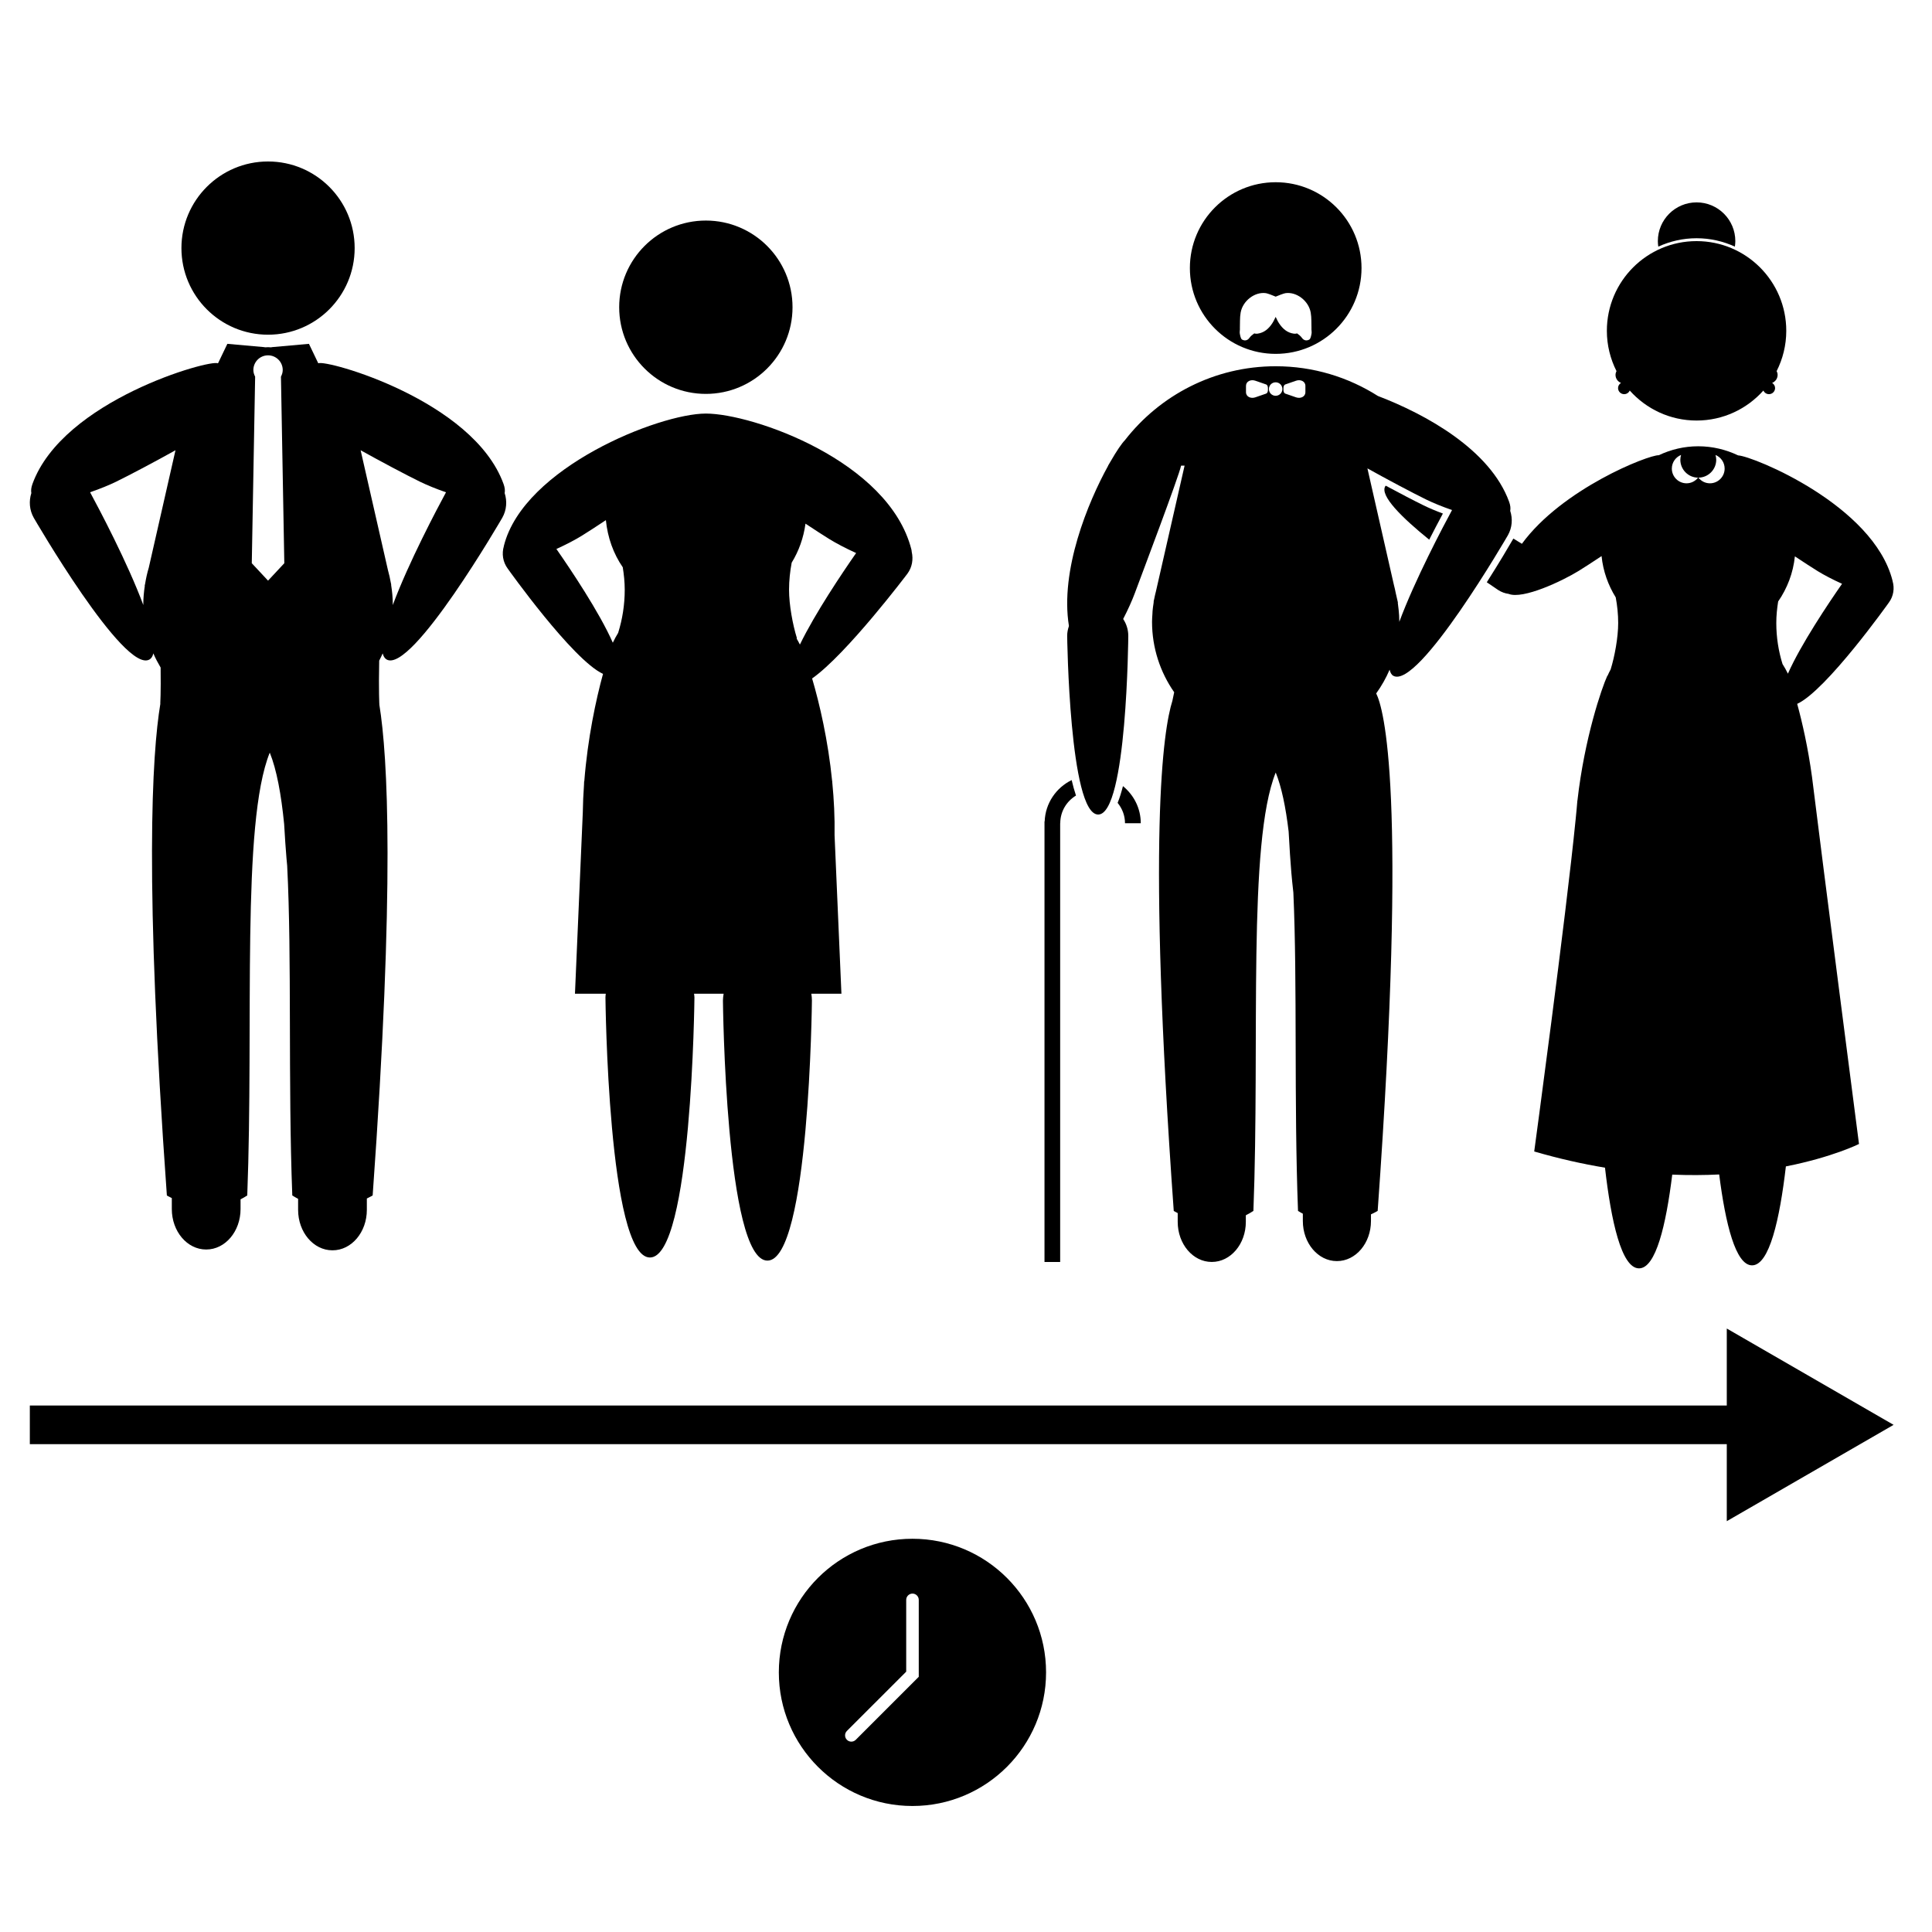
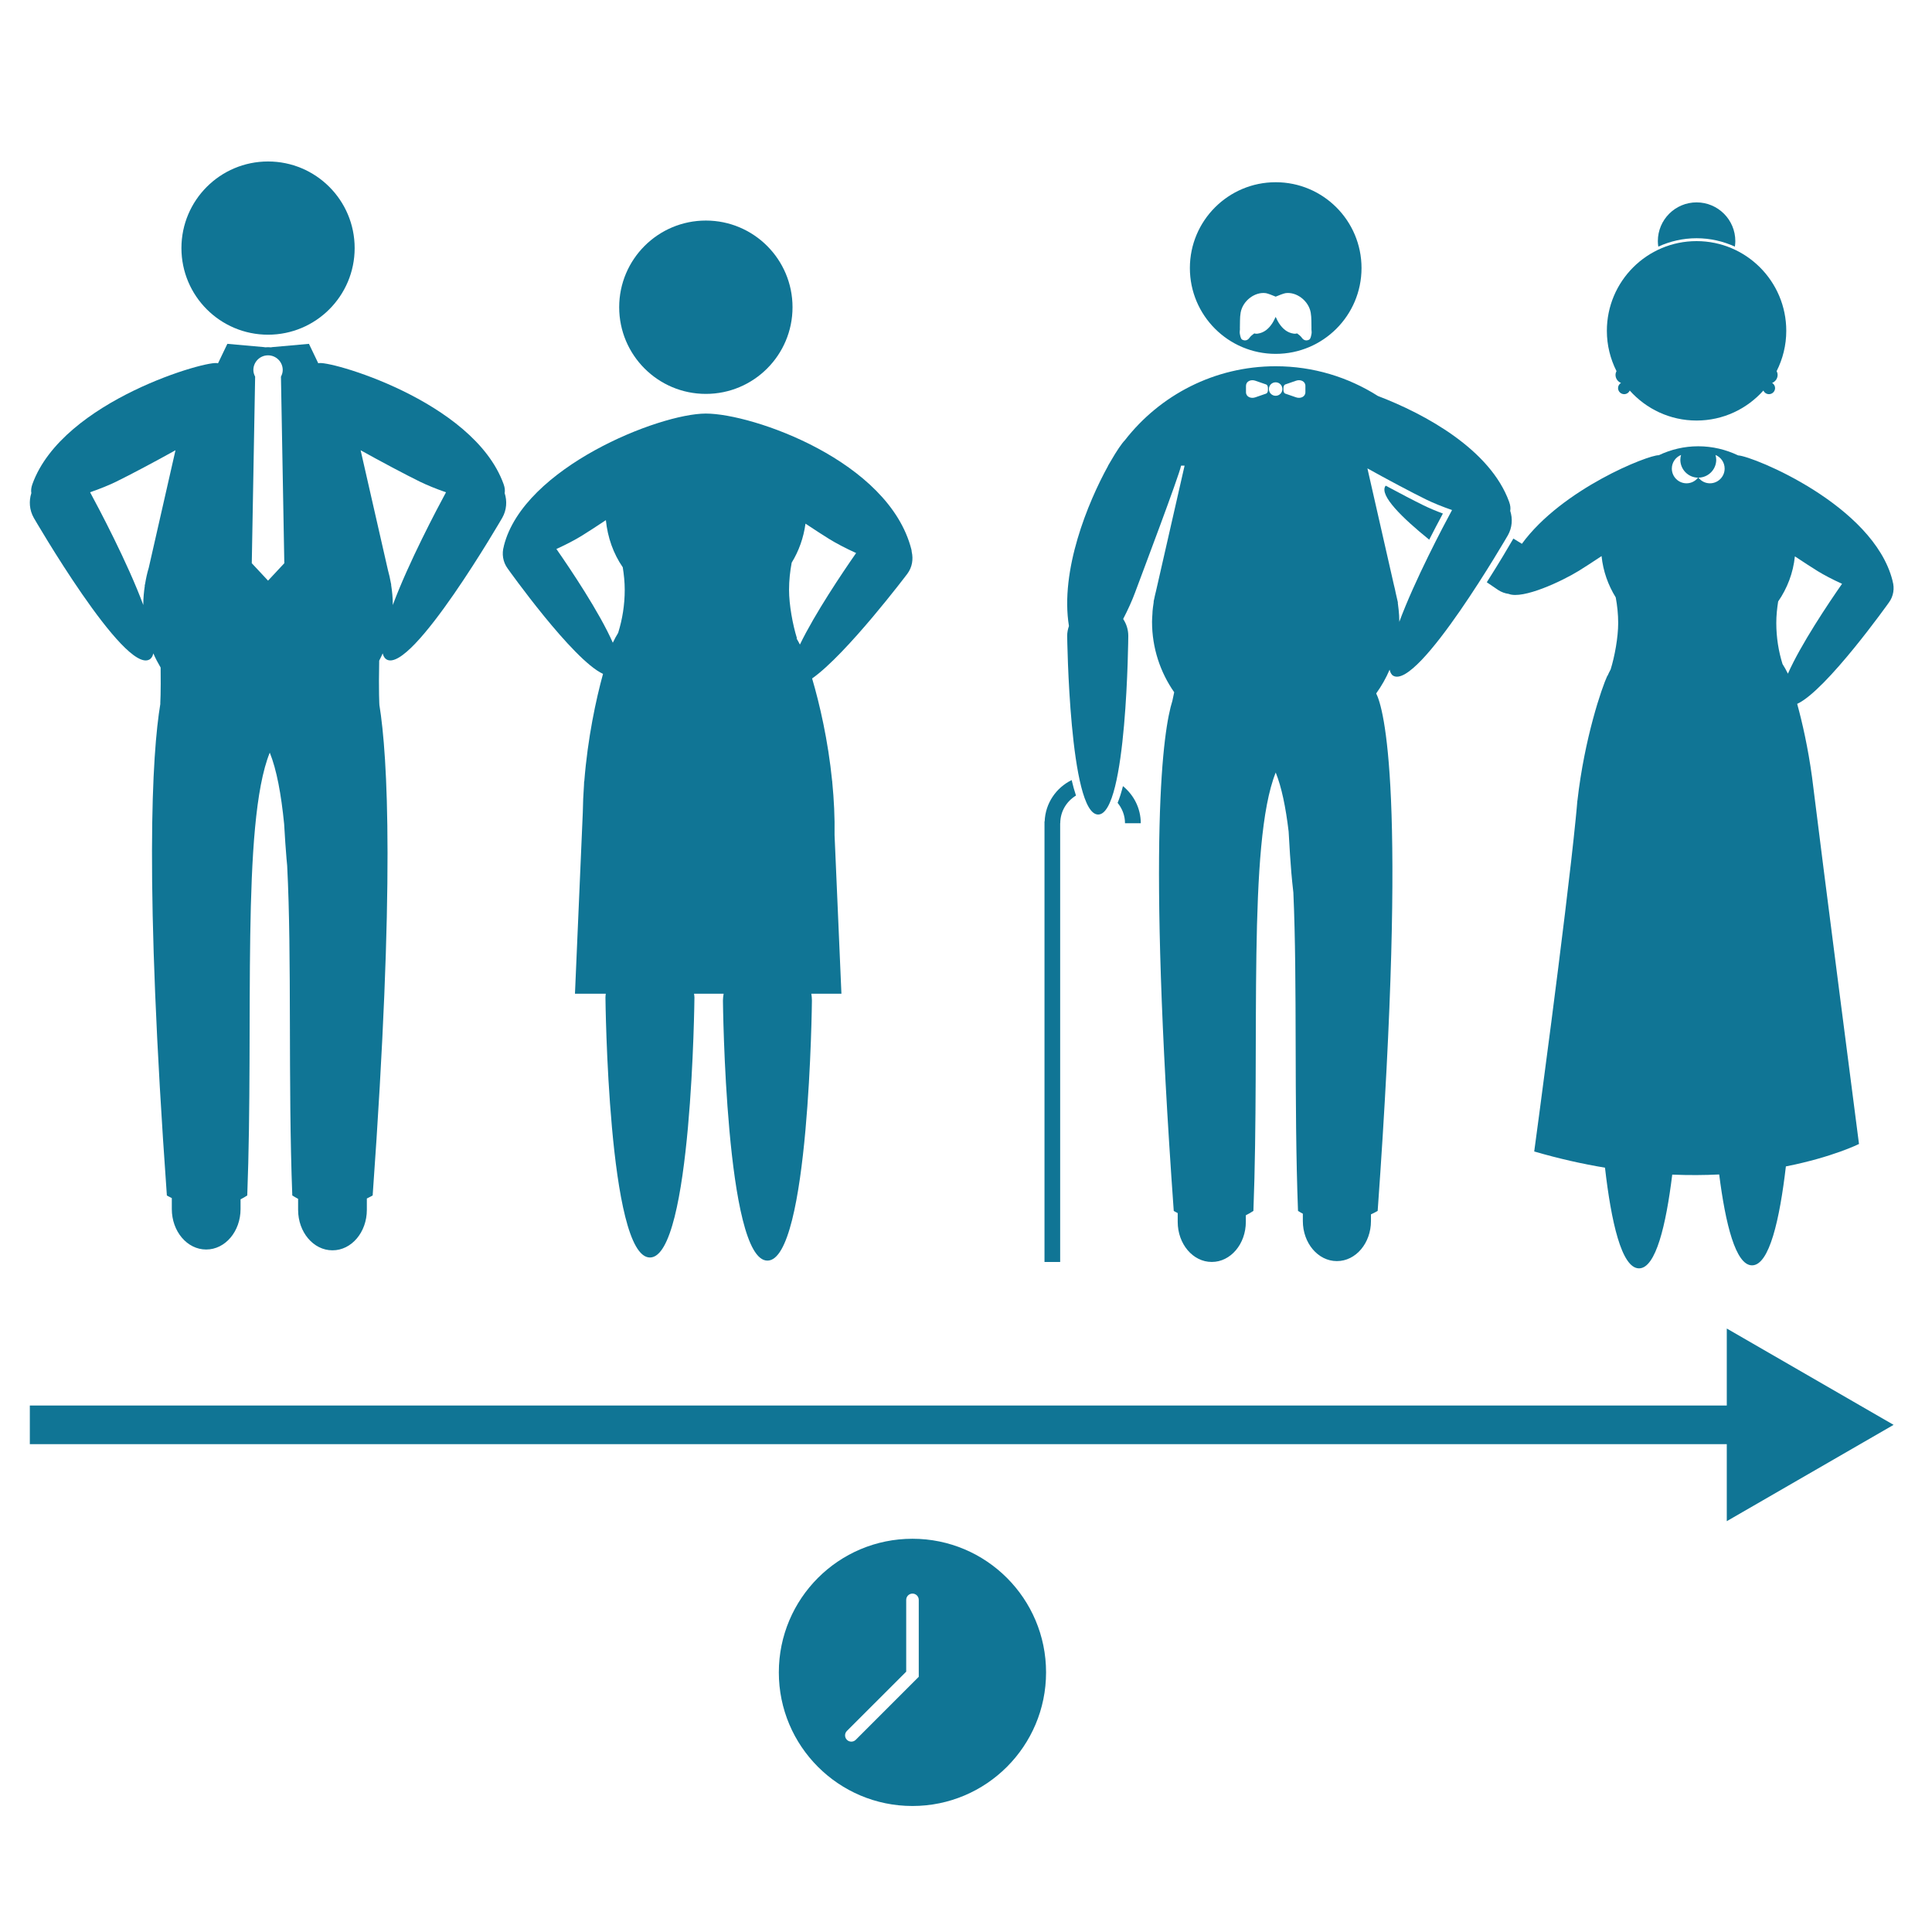
- <svg xmlns="http://www.w3.org/2000/svg" height="100px" width="100px" fill="#000000" version="1.1" x="0px" y="0px" viewBox="0 0 100 100" enable-background="new 0 0 100 100" xml:space="preserve">
+ <svg xmlns="http://www.w3.org/2000/svg" height="100px" width="100px" fill="#107595" version="1.1" x="0px" y="0px" viewBox="0 0 100 100" enable-background="new 0 0 100 100" xml:space="preserve">
  <g>
    <path fill="none" d="M7.417,31.279c0-0.328,0.032-0.647,0.079-0.961l-0.008,0l0.024-0.104c0.047-0.282,0.106-0.559,0.188-0.827   l1.383-6.082c-0.979,0.547-2.357,1.28-3.081,1.632c-0.333,0.162-0.815,0.363-1.339,0.544c0.453,0.837,1.937,3.636,2.756,5.84   C7.419,31.306,7.417,31.293,7.417,31.279z" />
    <path fill="none" d="M41.235,33.052c0.056,0.103,0.119,0.203,0.169,0.31c0.783-1.619,2.208-3.731,2.91-4.738   c-0.541-0.244-1.043-0.511-1.378-0.717c-0.315-0.194-0.765-0.487-1.243-0.804c-0.1,0.733-0.343,1.415-0.714,2.018   c-0.086,0.452-0.136,0.92-0.136,1.405c0,0.781,0.191,1.809,0.405,2.497C41.244,33.033,41.238,33.042,41.235,33.052z" />
    <path fill="none" d="M32.003,32.745c-0.001-0.002-0.002-0.003-0.002-0.005c0.214-0.688,0.336-1.432,0.336-2.214   c0-0.4-0.042-0.786-0.102-1.165c-0.487-0.705-0.783-1.541-0.874-2.439c-0.482,0.321-0.938,0.617-1.253,0.811   c-0.318,0.196-0.794,0.449-1.308,0.681c0.72,1.033,2.233,3.284,2.92,4.851C31.807,33.088,31.897,32.912,32.003,32.745z" />
    <path fill="none" d="M66.21,16.741c0.184,0.274,0.417,0.484,0.765,0.53c0.062,0.008,0.116,0.001,0.165-0.014   c0.092,0.066,0.185,0.139,0.249,0.23c0.106,0.152,0.259,0.158,0.378,0.091c0.074-0.041,0.097-0.193,0.119-0.3   c0.017-0.083-0.003-0.174-0.006-0.261c0.001,0,0.003,0,0.004,0c-0.011-0.279,0.009-0.563-0.039-0.835   c-0.11-0.621-0.745-1.091-1.309-1.008c-0.09,0.013-0.371,0.122-0.505,0.18c-0.134-0.058-0.415-0.166-0.505-0.18   c-0.564-0.083-1.199,0.386-1.309,1.008c-0.048,0.272-0.028,0.557-0.039,0.835c0.001,0,0.004,0,0.004,0   c-0.003,0.087-0.023,0.178-0.006,0.261c0.022,0.107,0.045,0.259,0.119,0.3c0.119,0.067,0.271,0.061,0.378-0.091   c0.063-0.09,0.157-0.164,0.249-0.23c0.049,0.015,0.103,0.022,0.165,0.014c0.347-0.046,0.581-0.256,0.765-0.53   c0.071-0.106,0.124-0.223,0.18-0.339C66.086,16.517,66.139,16.635,66.21,16.741z" />
    <path fill="none" d="M72.245,30.697c0.022,0.091,0.045,0.182,0.063,0.275c0.007,0.04,0.02,0.078,0.027,0.118l0.023,0.103l-0.008,0   c0.014,0.091,0.022,0.183,0.033,0.274c0.003,0.03,0.008,0.059,0.011,0.089c0.02,0.194,0.035,0.39,0.035,0.589   c0,0.015-0.002,0.029-0.002,0.044c0.81-2.184,2.282-4.961,2.731-5.791c-0.519-0.179-0.997-0.378-1.327-0.539   c-0.717-0.349-2.083-1.076-3.053-1.618l1.37,6.027C72.19,30.408,72.213,30.554,72.245,30.697z M71.705,25.159   c0.005-0.008,0.013-0.013,0.019-0.02c0.742,0.399,1.496,0.793,1.961,1.02c0.281,0.137,0.631,0.285,0.997,0.422   c-0.253,0.472-0.485,0.919-0.708,1.353C72.586,26.811,71.391,25.644,71.705,25.159z" />
    <path fill="none" d="M67.086,19.705L66.522,19.9c-0.053,0.018-0.091,0.098-0.091,0.18v0.112c0,0.082,0.037,0.162,0.091,0.18   l0.564,0.195c0.227,0.078,0.481-0.028,0.481-0.268v-0.326C67.567,19.734,67.312,19.627,67.086,19.705z" />
    <path fill="none" d="M13.874,30.054l0.842-0.902l-0.174-9.656c0.054-0.104,0.092-0.218,0.092-0.344c0-0.42-0.34-0.76-0.76-0.76   c-0.42,0-0.76,0.34-0.76,0.76c0,0.126,0.038,0.239,0.092,0.344l-0.174,9.656L13.874,30.054z" />
    <polygon fill="none" points="16.474,18.807 16.474,18.807 16.474,18.807  " />
    <path fill="none" d="M20.227,30.161l0.023,0.103l-0.008,0c0.052,0.332,0.088,0.669,0.088,1.016c0,0.014-0.002,0.027-0.002,0.041   c0.819-2.204,2.303-5.003,2.756-5.84c-0.524-0.181-1.006-0.382-1.339-0.544c-0.724-0.352-2.102-1.085-3.08-1.632l1.414,6.204   C20.14,29.722,20.189,29.939,20.227,30.161z" />
    <path fill="none" d="M86.974,23.795c0-0.086,0.016-0.168,0.038-0.248c-0.28,0.113-0.478,0.386-0.478,0.706   c0,0.421,0.341,0.762,0.762,0.762c0.243,0,0.456-0.116,0.595-0.293C87.384,24.716,86.974,24.304,86.974,23.795z" />
    <path fill="none" d="M64.974,19.705c-0.227-0.078-0.481,0.028-0.481,0.268v0.326c0,0.24,0.255,0.346,0.481,0.268l0.564-0.195   c0.053-0.018,0.091-0.098,0.091-0.18V20.08c0-0.082-0.037-0.162-0.091-0.18L64.974,19.705z" />
    <circle fill="none" cx="66.027" cy="20.136" r="0.349" />
    <path fill="none" d="M92.541,34.868c0.664-1.507,2.112-3.661,2.802-4.652c-0.494-0.223-0.952-0.466-1.259-0.655   c-0.298-0.184-0.727-0.462-1.182-0.765c-0.089,0.862-0.397,1.658-0.866,2.335c-0.057,0.362-0.098,0.732-0.098,1.115   c0,0.748,0.117,1.46,0.321,2.119C92.363,34.528,92.456,34.695,92.541,34.868z" />
    <path fill="none" d="M88.794,23.548c0.022,0.079,0.038,0.16,0.038,0.246c0,0.511-0.412,0.924-0.922,0.928   c0.14,0.177,0.352,0.293,0.595,0.293c0.421,0,0.762-0.341,0.762-0.762C89.267,23.935,89.071,23.662,88.794,23.548z" />
    <path fill="none" d="M47.228,82.484c-0.179,0-0.325,0.146-0.325,0.325v3.716l-3.069,3.068c-0.127,0.127-0.127,0.332,0,0.459   c0.063,0.063,0.146,0.095,0.229,0.095c0.083,0,0.166-0.032,0.229-0.095l3.259-3.259v-3.985   C47.553,82.63,47.408,82.484,47.228,82.484z" />
    <path d="M47.228,79.646c-3.82,0-6.916,3.097-6.916,6.916s3.097,6.916,6.916,6.916c3.82,0,6.916-3.097,6.916-6.916   S51.048,79.646,47.228,79.646z M47.553,86.793l-3.259,3.259c-0.063,0.063-0.146,0.095-0.229,0.095   c-0.083,0-0.166-0.032-0.229-0.095c-0.127-0.127-0.127-0.332,0-0.459l3.069-3.068v-3.716c0-0.179,0.145-0.325,0.325-0.325   c0.179,0,0.325,0.146,0.325,0.325V86.793z" />
    <circle cx="13.874" cy="12.841" r="4.483" />
    <path d="M1.748,26.802c0,0,4.674,8.076,5.985,7.335c0.105-0.059,0.169-0.17,0.204-0.317c0.109,0.254,0.238,0.496,0.377,0.732   c0.017,1.3-0.018,1.866-0.018,1.866l0.005,0.001c-0.438,2.636-0.83,9.209,0.336,25.458c0,0,0.094,0.058,0.256,0.136v0.567   c0,1.156,0.794,2.094,1.774,2.094h0.01c0.98,0,1.774-0.937,1.774-2.094v-0.502c0.116-0.06,0.231-0.125,0.347-0.201   c0.342-8.943-0.319-19.243,1.165-22.922c0.358,0.886,0.591,2.154,0.744,3.697c0.04,0.692,0.082,1.321,0.122,1.779   c0.01,0.115,0.022,0.242,0.035,0.376c0.247,4.78,0.041,11.215,0.265,17.069c0.1,0.066,0.201,0.121,0.301,0.175v0.571   c0,1.156,0.794,2.094,1.774,2.094h0.01c0.98,0,1.774-0.937,1.774-2.094v-0.588c0.189-0.089,0.301-0.158,0.301-0.158   c1.156-16.107,0.781-22.708,0.348-25.39l0,0c0,0-0.043-0.686-0.01-2.291c0.063-0.124,0.126-0.248,0.181-0.376   c0.036,0.146,0.1,0.257,0.204,0.317c1.311,0.742,5.985-7.335,5.985-7.335c0.23-0.406,0.257-0.868,0.124-1.279   c0.024-0.127,0.013-0.279-0.058-0.473c-1.573-4.338-9.196-6.456-9.589-6.245l0,0l-0.483-1.007l-1.938,0.173v0.009   c-0.061-0.003-0.12-0.009-0.182-0.009c-0.056,0-0.11,0.006-0.165,0.008v-0.008l-1.938-0.173l-0.476,0.993   c-0.007,0.005-0.014,0.011-0.021,0.016c-0.364-0.221-8.014,1.897-9.591,6.244c-0.07,0.194-0.081,0.346-0.058,0.473   C1.491,25.935,1.519,26.397,1.748,26.802z M21.746,24.937c0.333,0.162,0.815,0.363,1.339,0.544   c-0.453,0.837-1.937,3.636-2.756,5.84c0-0.014,0.002-0.027,0.002-0.041c0-0.346-0.035-0.684-0.088-1.016l0.008,0l-0.023-0.103   c-0.039-0.221-0.088-0.439-0.148-0.652l-1.414-6.204C19.644,23.851,21.022,24.584,21.746,24.937z M16.474,18.807L16.474,18.807   C16.474,18.807,16.474,18.807,16.474,18.807L16.474,18.807z M13.114,19.152c0-0.42,0.34-0.76,0.76-0.76c0.42,0,0.76,0.34,0.76,0.76   c0,0.126-0.038,0.239-0.092,0.344l0.174,9.656l-0.842,0.902l-0.842-0.902l0.174-9.656C13.152,19.391,13.114,19.277,13.114,19.152z    M6.002,24.937c0.724-0.353,2.103-1.086,3.081-1.632L7.7,29.386c-0.082,0.268-0.141,0.546-0.188,0.827l-0.024,0.104l0.008,0   c-0.047,0.314-0.079,0.634-0.079,0.961c0,0.014,0.002,0.027,0.002,0.041c-0.819-2.204-2.303-5.003-2.756-5.84   C5.187,25.299,5.669,25.099,6.002,24.937z" />
    <circle cx="36.535" cy="15.902" r="4.486" />
    <path d="M46.968,29.693c0.25-0.339,0.309-0.749,0.223-1.129c-0.007-0.041-0.005-0.075-0.017-0.12   c-1.163-4.584-8.215-7.038-10.639-7.038s-9.425,2.792-10.452,6.838c-0.003,0.01-0.002,0.018-0.004,0.028   c-0.113,0.383-0.056,0.812,0.2,1.158c0,0,3.358,4.727,4.933,5.45c-0.365,1.33-0.792,3.319-0.969,5.559h-0.008l-0.008,0.196   c-0.034,0.468-0.054,0.946-0.062,1.431l-0.405,9.369h1.595c-0.006,0.064-0.017,0.126-0.017,0.192c0,0,0.13,13.461,2.303,13.461   c2.173,0,2.303-13.461,2.303-13.461c0-0.066-0.014-0.127-0.02-0.192h1.531c-0.018,0.116-0.036,0.232-0.036,0.353   c0,0,0.13,13.461,2.303,13.461c2.172,0,2.303-13.461,2.303-13.461c0-0.121-0.013-0.238-0.031-0.353h1.558l-0.355-8.205   c0.015-0.934-0.032-1.85-0.118-2.729l-0.003-0.063h-0.003c-0.212-2.121-0.651-4.01-1.038-5.321   C43.828,33.858,46.968,29.693,46.968,29.693z M40.978,29.122c0.371-0.603,0.614-1.286,0.714-2.018   c0.479,0.317,0.928,0.61,1.243,0.804c0.335,0.207,0.837,0.473,1.378,0.717c-0.702,1.007-2.127,3.119-2.91,4.738   c-0.05-0.108-0.112-0.207-0.169-0.31c0.004-0.01,0.009-0.019,0.012-0.029c-0.214-0.688-0.405-1.715-0.405-2.497   C40.842,30.042,40.892,29.573,40.978,29.122z M28.799,28.415c0.514-0.232,0.99-0.485,1.308-0.681   c0.315-0.194,0.771-0.491,1.253-0.811c0.091,0.898,0.387,1.733,0.874,2.439c0.06,0.378,0.102,0.764,0.102,1.165   c0,0.781-0.122,1.526-0.336,2.214c0.001,0.002,0.002,0.003,0.002,0.005c-0.105,0.167-0.196,0.343-0.283,0.521   C31.032,31.699,29.519,29.448,28.799,28.415z" />
    <path d="M70.472,13.874c0-2.453-1.989-4.442-4.442-4.442c-2.453,0-4.442,1.989-4.442,4.442s1.989,4.442,4.442,4.442   C68.483,18.316,70.472,16.327,70.472,13.874z M65.085,17.271c-0.062,0.008-0.116,0.001-0.165-0.014   c-0.092,0.066-0.185,0.139-0.249,0.23c-0.107,0.152-0.259,0.158-0.378,0.091c-0.074-0.041-0.097-0.193-0.119-0.3   c-0.017-0.083,0.003-0.174,0.006-0.261c0,0-0.003,0-0.004,0c0.011-0.279-0.009-0.563,0.039-0.835   c0.11-0.621,0.745-1.091,1.309-1.008c0.09,0.013,0.371,0.122,0.505,0.18c0.134-0.058,0.415-0.166,0.505-0.18   c0.564-0.083,1.199,0.386,1.309,1.008c0.048,0.272,0.028,0.557,0.039,0.835c-0.001,0-0.003,0-0.004,0   c0.003,0.087,0.023,0.178,0.006,0.261c-0.022,0.107-0.045,0.259-0.119,0.3c-0.119,0.067-0.272,0.061-0.378-0.091   c-0.063-0.09-0.157-0.164-0.249-0.23c-0.049,0.015-0.103,0.022-0.165,0.014c-0.347-0.046-0.581-0.256-0.765-0.53   c-0.071-0.106-0.124-0.223-0.18-0.339c-0.056,0.115-0.11,0.233-0.18,0.339C65.666,17.015,65.432,17.225,65.085,17.271z" />
    <path d="M87.9,23.099c-0.731,0-1.421,0.169-2.04,0.463c-0.539-0.02-5.005,1.736-7.087,4.585c-0.113-0.07-0.259-0.16-0.441-0.271   c-0.225,0.39-0.734,1.254-1.376,2.262c0.366,0.252,0.595,0.404,0.595,0.404c0.168,0.109,0.351,0.172,0.537,0.198   c0.741,0.295,2.773-0.665,3.629-1.193c0.298-0.184,0.726-0.462,1.18-0.764c0.079,0.78,0.34,1.504,0.733,2.138   c0.079,0.427,0.127,0.868,0.127,1.325c0,0.752-0.184,1.74-0.39,2.402c0,0,0,0.001,0,0.001c-0.06,0.108-0.112,0.221-0.163,0.334   c-0.001-0.001-0.008-0.007-0.008-0.007c-0.288,0.622-1.183,3.228-1.548,6.461l-0.003,0c-0.011,0.136-0.024,0.282-0.038,0.436   c-0.016,0.17-0.036,0.336-0.049,0.508c-0.508,5.135-2.147,17.219-2.147,17.219c1.28,0.373,2.502,0.646,3.663,0.839   c0.317,2.766,0.854,5.211,1.762,5.211c0.869,0,1.397-2.238,1.719-4.852c0.86,0.036,1.671,0.03,2.43-0.008   c0.324,2.55,0.849,4.704,1.701,4.704c0.898,0,1.433-2.393,1.751-5.121c2.421-0.478,3.784-1.161,3.784-1.161   s-1.899-14.665-2.431-18.994c-0.205-1.508-0.504-2.825-0.768-3.786c1.515-0.696,4.745-5.243,4.745-5.243   c0.246-0.333,0.301-0.745,0.192-1.114c-0.002-0.01-0.001-0.017-0.004-0.027c-0.988-3.893-7.207-6.436-7.99-6.477   C89.34,23.273,88.641,23.099,87.9,23.099z M87.296,25.016c-0.421,0-0.762-0.341-0.762-0.762c0-0.32,0.198-0.593,0.478-0.706   c-0.022,0.079-0.038,0.161-0.038,0.248c0,0.509,0.41,0.922,0.918,0.928C87.752,24.899,87.539,25.016,87.296,25.016z M88.505,25.016   c-0.243,0-0.456-0.116-0.595-0.293c0.51-0.004,0.922-0.418,0.922-0.928c0-0.086-0.016-0.167-0.038-0.246   c0.278,0.114,0.473,0.386,0.473,0.705C89.267,24.674,88.926,25.016,88.505,25.016z M92.037,31.132   c0.469-0.677,0.777-1.473,0.866-2.335c0.455,0.302,0.884,0.581,1.182,0.765c0.306,0.189,0.764,0.432,1.259,0.655   c-0.69,0.991-2.138,3.144-2.802,4.652c-0.084-0.173-0.177-0.34-0.28-0.501c-0.204-0.659-0.321-1.371-0.321-2.119   C91.94,31.864,91.98,31.494,92.037,31.132z" />
    <path d="M83.171,17.124c0,0.75,0.182,1.457,0.498,2.084c-0.03,0.06-0.05,0.125-0.05,0.196c0,0.189,0.118,0.35,0.284,0.416   c-0.09,0.056-0.153,0.151-0.153,0.265c0,0.175,0.142,0.317,0.317,0.317c0.129,0,0.239-0.078,0.288-0.188   c0.85,0.951,2.083,1.553,3.459,1.553s2.609-0.602,3.459-1.553c0.05,0.11,0.159,0.188,0.288,0.188c0.175,0,0.317-0.142,0.317-0.317   c0-0.114-0.063-0.209-0.153-0.265c0.166-0.066,0.284-0.227,0.284-0.416c0-0.071-0.02-0.136-0.05-0.196   c0.316-0.627,0.498-1.334,0.498-2.084c0-2.565-2.079-4.644-4.644-4.644C85.25,12.48,83.171,14.559,83.171,17.124z" />
    <path d="M85.81,12.48c0,0.097,0.009,0.192,0.023,0.285c0.605-0.276,1.275-0.434,1.982-0.434s1.377,0.158,1.982,0.434   c0.013-0.093,0.023-0.188,0.023-0.285c0-1.107-0.898-2.005-2.005-2.005C86.708,10.475,85.81,11.373,85.81,12.48z" />
    <path d="M57.848,41.556c0.235,0.289,0.382,0.652,0.382,1.054h0.816c0-0.778-0.364-1.464-0.922-1.921   C58.042,41.008,57.952,41.305,57.848,41.556z" />
    <path d="M54.874,65.321V42.609h0.005c0-0.609,0.328-1.137,0.814-1.431c-0.082-0.244-0.156-0.511-0.224-0.801   c-0.8,0.392-1.362,1.194-1.397,2.138h-0.009v0.093c0,0,0,0,0,0h0v22.712H54.874z" />
    <path d="M73.976,27.934c0.222-0.434,0.454-0.881,0.708-1.353c-0.366-0.137-0.717-0.285-0.997-0.422   c-0.465-0.227-1.219-0.62-1.961-1.02c-0.006,0.007-0.014,0.012-0.019,0.02C71.391,25.644,72.586,26.811,73.976,27.934z" />
    <path d="M72.115,34.978c1.299,0.735,5.931-7.269,5.931-7.269c0.228-0.402,0.255-0.86,0.123-1.267   c0.023-0.125,0.013-0.276-0.057-0.469c-0.982-2.708-4.341-4.541-6.792-5.477c-1.53-0.972-3.343-1.539-5.29-1.539   c-3.176,0-5.998,1.502-7.807,3.83c-0.153,0.154-0.423,0.543-0.743,1.102c-0.042,0.071-0.086,0.141-0.126,0.213h0.006   c-1.053,1.906-2.499,5.419-2.032,8.301c-0.055,0.162-0.092,0.333-0.091,0.514c0,0,0.113,9.247,1.605,9.243   c1.492-0.004,1.558-9.251,1.558-9.251c-0.001-0.322-0.099-0.621-0.265-0.87c0.257-0.496,0.47-0.978,0.6-1.328   c0.415-1.117,2.278-6.039,2.398-6.609h0.181l-1.433,6.288c-0.02,0.071-0.032,0.146-0.05,0.218c-0.033,0.131-0.065,0.261-0.09,0.395   c-0.002,0.011-0.006,0.022-0.008,0.033l-0.023,0.102l0.008,0c-0.005,0.031-0.007,0.064-0.012,0.095   c-0.02,0.131-0.039,0.262-0.05,0.396c-0.004,0.049-0.004,0.098-0.007,0.147c-0.008,0.135-0.02,0.268-0.02,0.405   c0,1.358,0.426,2.615,1.147,3.65c-0.031,0.141-0.063,0.29-0.094,0.444c-0.47,1.492-1.324,6.96,0.071,26.402   c0,0,0.074,0.046,0.205,0.112v0.454c0,1.146,0.787,2.075,1.758,2.075h0.01c0.971,0,1.758-0.929,1.758-2.075v-0.341   c0.131-0.065,0.261-0.139,0.392-0.225c0.339-8.854-0.311-19.038,1.155-22.692c0.305,0.759,0.519,1.798,0.668,3.052   c0.045,0.832,0.095,1.6,0.141,2.135c0.025,0.285,0.059,0.638,0.104,1.027c0.211,4.688,0.026,10.853,0.241,16.477   c0.083,0.055,0.167,0.099,0.25,0.145v0.378c0,1.146,0.787,2.075,1.758,2.075h0.01c0.971,0,1.758-0.929,1.758-2.075v-0.344   c0.219-0.1,0.347-0.179,0.347-0.179c1.561-21.758,0.306-26.017-0.076-26.784c0.273-0.382,0.509-0.792,0.694-1.23   C71.961,34.805,72.014,34.921,72.115,34.978z M65.628,20.192c0,0.082-0.037,0.162-0.091,0.18l-0.564,0.195   c-0.227,0.078-0.481-0.028-0.481-0.268v-0.326c0-0.24,0.255-0.346,0.481-0.268l0.564,0.195c0.053,0.018,0.091,0.098,0.091,0.18   V20.192z M66.027,20.486c-0.193,0-0.349-0.156-0.349-0.349c0-0.193,0.156-0.349,0.349-0.349c0.193,0,0.349,0.156,0.349,0.349   C66.376,20.329,66.22,20.486,66.027,20.486z M67.567,20.299c0,0.24-0.255,0.346-0.481,0.268l-0.564-0.195   c-0.053-0.018-0.091-0.098-0.091-0.18V20.08c0-0.082,0.037-0.162,0.091-0.18l0.564-0.195c0.227-0.078,0.481,0.028,0.481,0.268   V20.299z M70.777,24.243c0.97,0.542,2.336,1.268,3.053,1.618c0.33,0.161,0.808,0.359,1.327,0.539   c-0.449,0.83-1.92,3.607-2.731,5.791c0-0.015,0.002-0.029,0.002-0.044c0-0.199-0.015-0.395-0.035-0.589   c-0.003-0.03-0.007-0.059-0.011-0.089c-0.011-0.091-0.02-0.184-0.033-0.274l0.008,0l-0.023-0.103   c-0.007-0.04-0.02-0.078-0.027-0.118c-0.018-0.093-0.041-0.183-0.063-0.275c-0.032-0.143-0.055-0.289-0.097-0.428L70.777,24.243z" />
    <polygon points="89.378,72.75 1.544,72.75 1.544,74.75 89.378,74.75 89.378,78.736 98.012,73.75 89.378,68.764  " />
  </g>
</svg>
